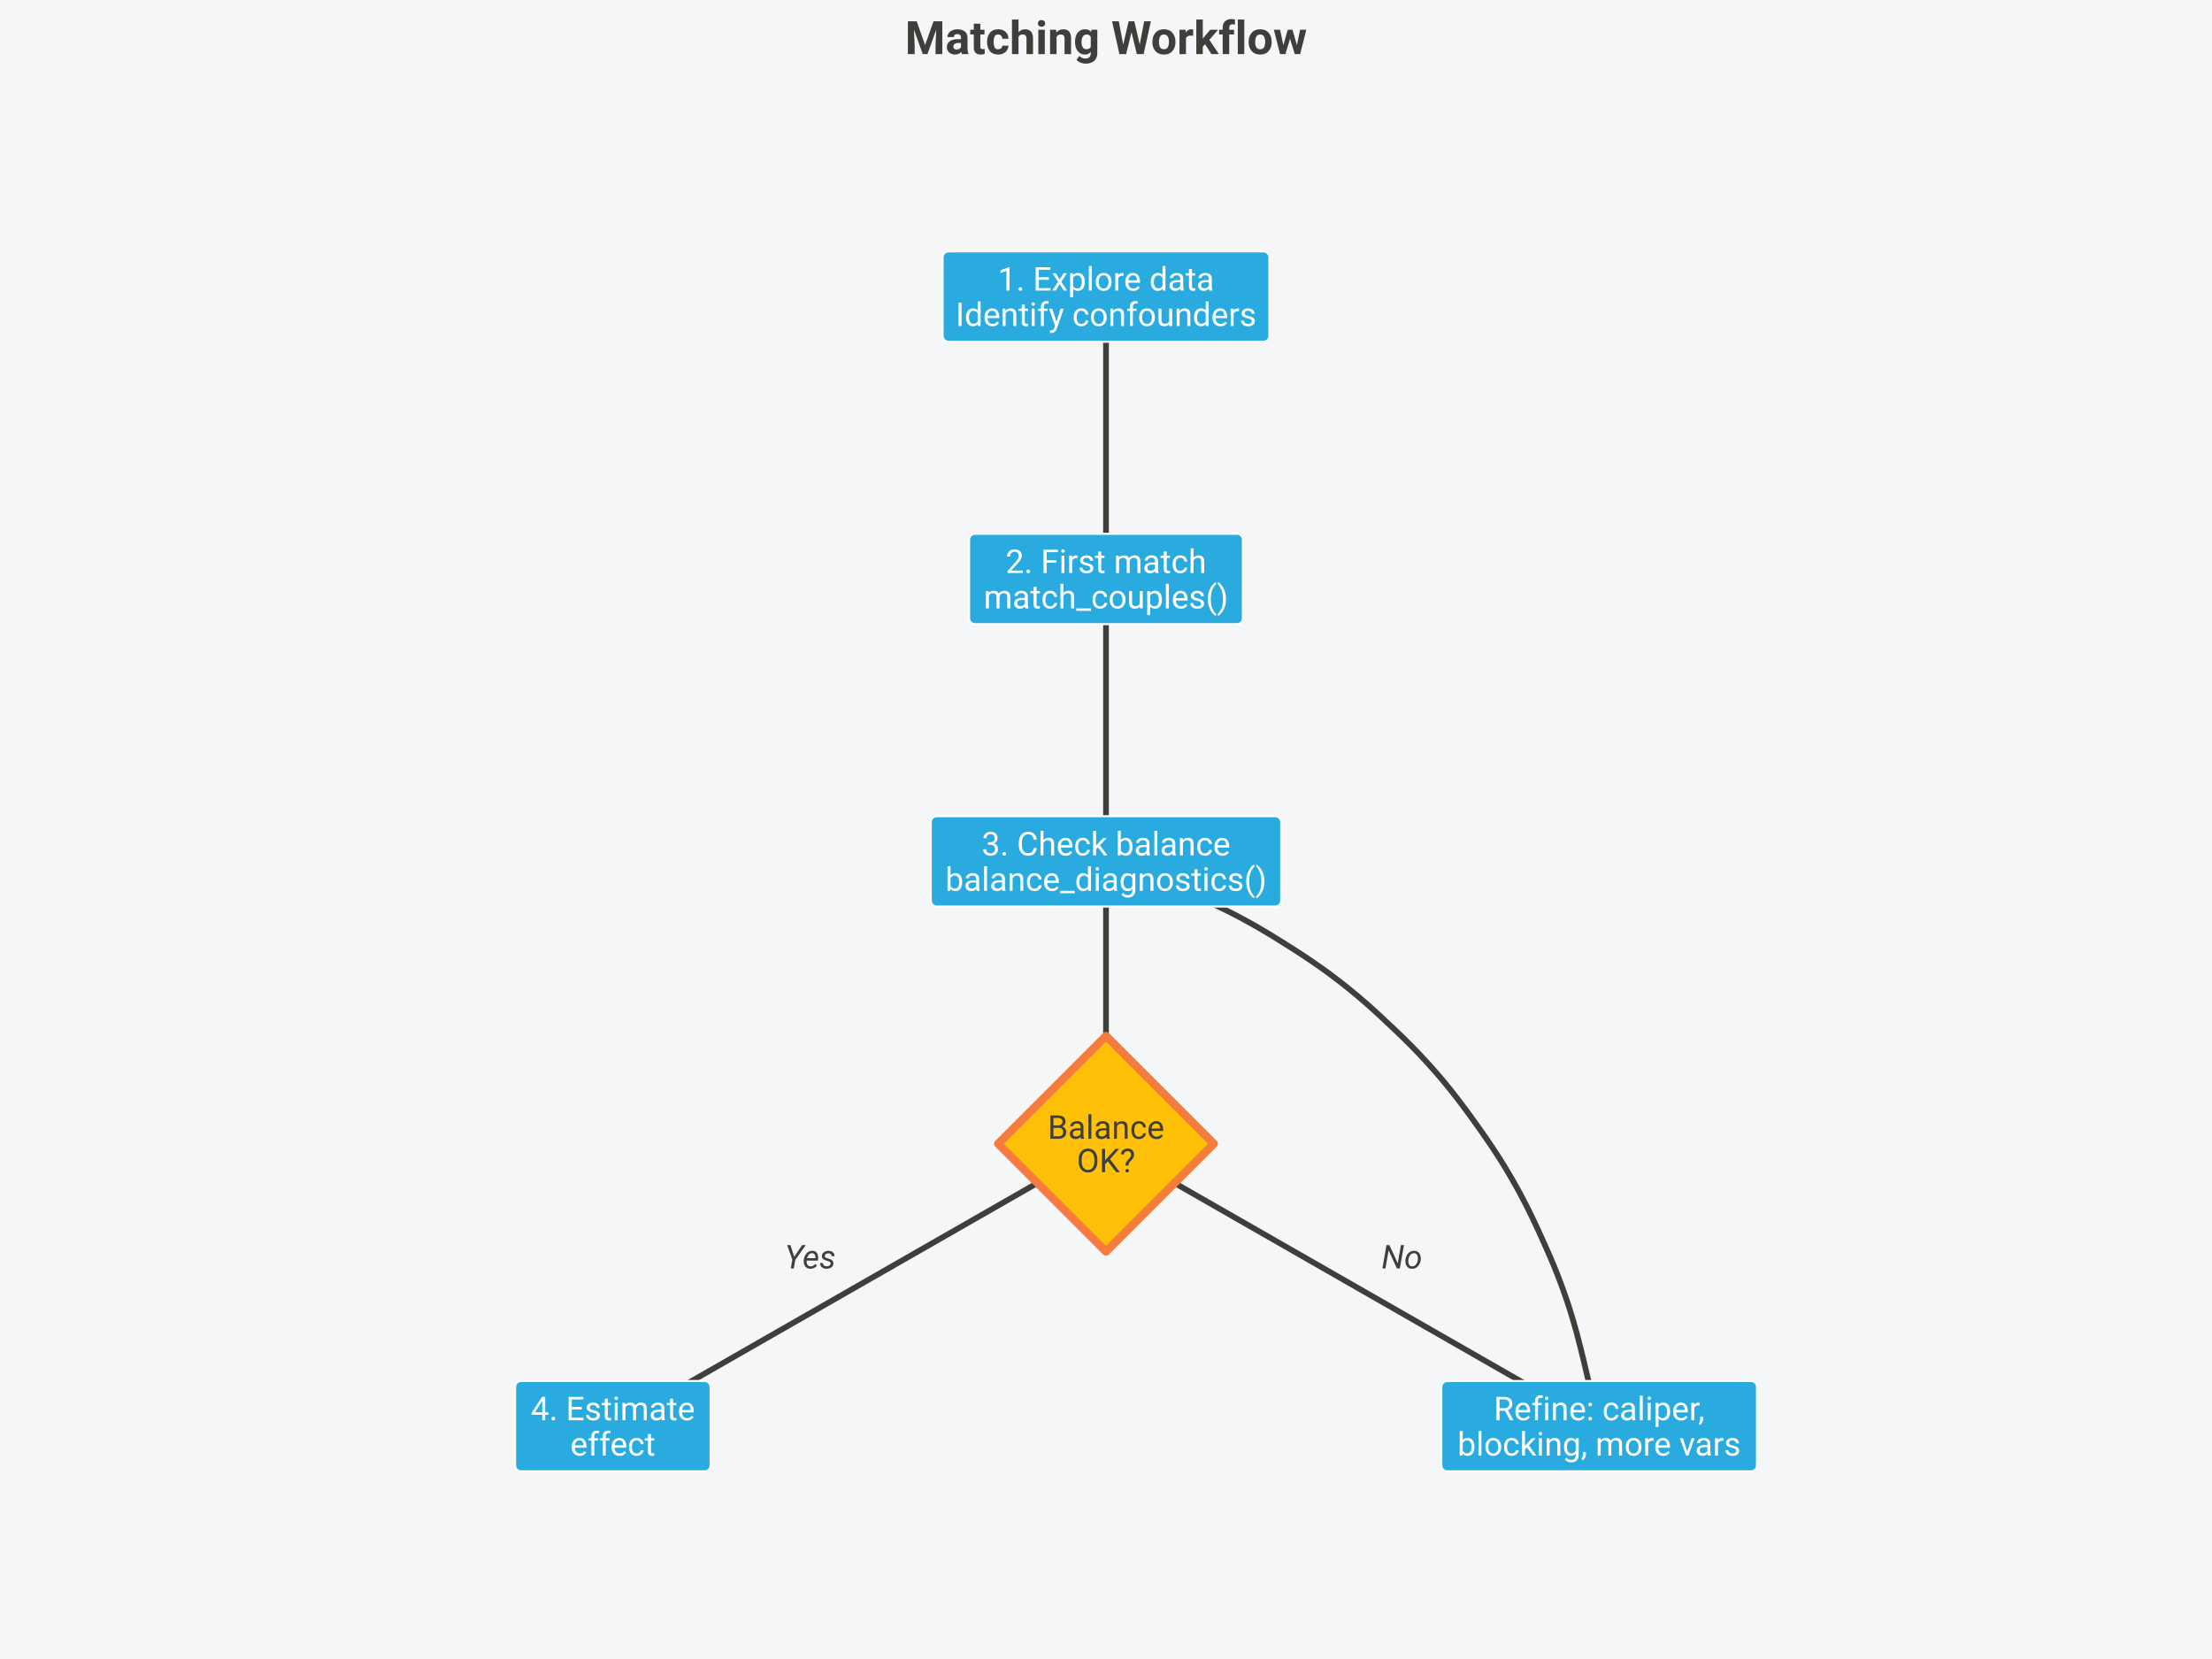
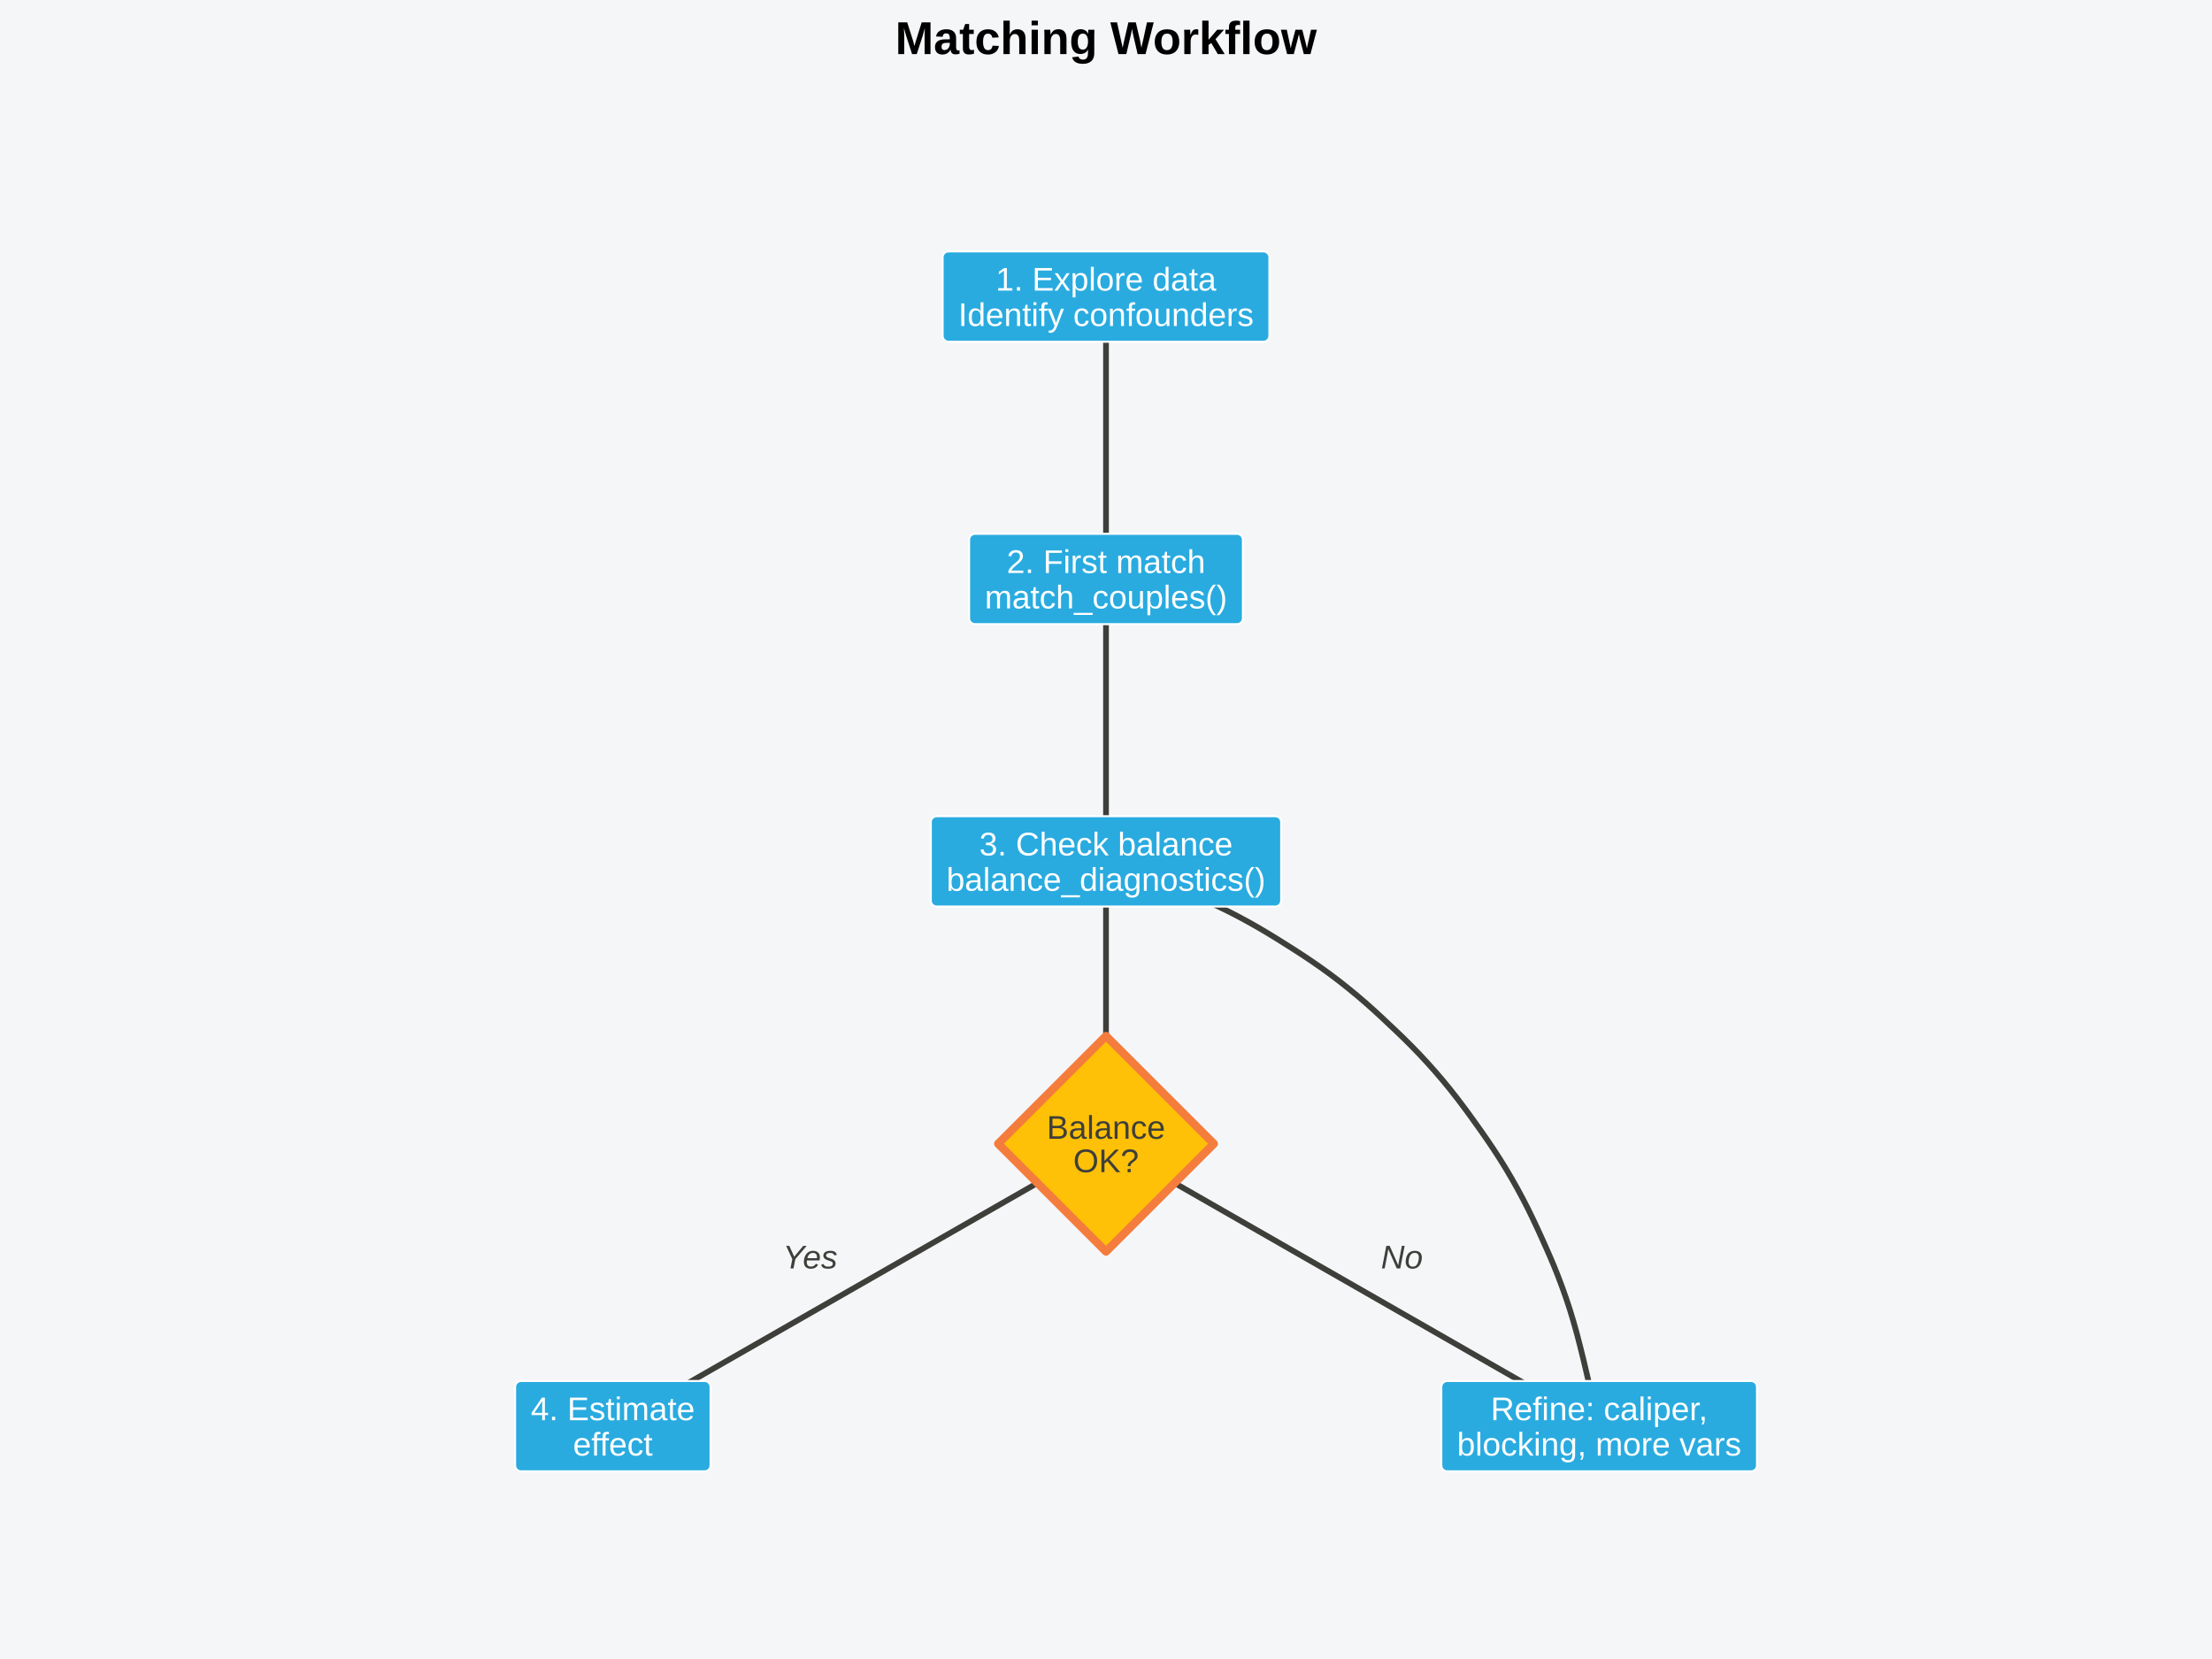
<svg xmlns="http://www.w3.org/2000/svg" width="576.00pt" height="432.00pt" viewBox="0 0 576.00 432.00">
  <g class="svglite">
    <defs>
      <style type="text/css">
-     /* theme-aware-processed */
-     .svglite line, .svglite polyline, .svglite polygon, .svglite path, .svglite circle {
+     .svglite line, .svglite polyline, .svglite polygon, .svglite path, .svglite rect, .svglite circle {
      fill: none;
-       stroke: #3E3F3A;
-       stroke-linecap: round;
-       stroke-linejoin: round;
-       stroke-miterlimit: 10.00;
-     }
-     .svglite &gt; g &gt; rect {
-       fill: none;
-       stroke: #3E3F3A;
+       stroke: #000000;
      stroke-linecap: round;
      stroke-linejoin: round;
      stroke-miterlimit: 10.00;
    }
    .svglite text {
      white-space: pre;
-       fill: #3E3F3A;
    }
    .svglite g.glyphgroup path {
      fill: inherit;
      stroke: none;
    }
  </style>
    </defs>
    <rect width="100%" height="100%" style="stroke: none; fill: #F5F6F8;" />
    <defs>
      <clipPath id="cpMC4wMHw1NzYuMDB8MC4wMHw0MzIuMDA=">
        <rect x="0.00" y="0.00" width="576.00" height="432.00" />
      </clipPath>
    </defs>
    <g clip-path="url(#cpMC4wMHw1NzYuMDB8MC4wMHw0MzIuMDA=)">
-       <rect x="0.00" y="0" width="576.00" height="432.00" style="stroke-width: 1.07; stroke: none;" /> fill: #F5F6F8;' /&gt;
- </g>
+       <rect x="0.00" y="0" width="576.00" height="432.00" style="stroke-width: 1.07; stroke: none;" />
+     </g>
    <defs>
      <clipPath id="cpNS40OHw1NzAuNTJ8MjIuMDh8NDI2LjUy">
        <rect x="5.48" y="22.08" width="565.04" height="404.44" />
      </clipPath>
    </defs>
    <g clip-path="url(#cpNS40OHw1NzAuNTJ8MjIuMDh8NDI2LjUy)">
-       <rect x="5.48" y="22.08" width="565.04" height="404.44" style="stroke-width: 1.07; stroke: none;" /> fill: #F5F6F8;' /&gt;
- <line x1="288.00" y1="77.23" x2="288.00" y2="150.76" style="stroke-width: 1.49; stroke: #3E3F3A; stroke-linecap: butt;" />
+       <rect x="5.48" y="22.08" width="565.04" height="404.44" style="stroke-width: 1.07; stroke: none;" />
+       <line x1="288.00" y1="77.23" x2="288.00" y2="150.76" style="stroke-width: 1.49; stroke: #3E3F3A; stroke-linecap: butt;" />
      <polygon points="285.87,147.08 288.00,150.76 290.13,147.08 " style="stroke-width: 1.49; stroke: #3E3F3A; stroke-linecap: butt; fill: #3E3F3A;" />
      <line x1="288.00" y1="150.76" x2="288.00" y2="224.30" style="stroke-width: 1.49; stroke: #3E3F3A; stroke-linecap: butt;" />
      <polygon points="285.87,220.62 288.00,224.30 290.13,220.62 " style="stroke-width: 1.49; stroke: #3E3F3A; stroke-linecap: butt; fill: #3E3F3A;" />
      <line x1="288.00" y1="224.30" x2="288.00" y2="297.83" style="stroke-width: 1.49; stroke: #3E3F3A; stroke-linecap: butt;" />
      <polygon points="285.87,294.15 288.00,297.83 290.13,294.15 " style="stroke-width: 1.49; stroke: #3E3F3A; stroke-linecap: butt; fill: #3E3F3A;" />
      <line x1="288.00" y1="297.83" x2="159.58" y2="371.37" style="stroke-width: 1.49; stroke: #3E3F3A; stroke-linecap: butt;" />
      <polygon points="161.72,367.69 159.58,371.37 163.83,371.38 " style="stroke-width: 1.49; stroke: #3E3F3A; stroke-linecap: butt; fill: #3E3F3A;" />
      <line x1="288.00" y1="297.83" x2="416.42" y2="371.37" style="stroke-width: 1.49; stroke: #3E3F3A; stroke-linecap: butt;" />
      <polygon points="412.17,371.38 416.42,371.37 414.28,367.69 " style="stroke-width: 1.49; stroke: #3E3F3A; stroke-linecap: butt; fill: #3E3F3A;" />
      <polyline points="416.42,371.37 416.39,371.23 416.18,370.37 415.72,368.40 415.00,365.38 414.12,361.66 413.19,357.73 412.30,353.94 411.42,350.40 410.56,347.09 409.68,343.97 408.77,340.96 407.83,338.12 406.79,335.18 405.71,332.31 404.61,329.56 403.50,326.95 402.42,324.50 401.37,322.16 400.30,319.82 399.16,317.39 397.92,314.84 396.56,312.19 395.11,309.49 393.66,306.92 392.08,304.24 390.46,301.63 388.84,299.14 387.26,296.80 385.73,294.60 384.24,292.51 382.74,290.42 381.15,288.26 379.44,286.00 377.60,283.66 375.65,281.28 373.73,279.04 371.66,276.72 369.57,274.47 367.50,272.34 365.50,270.35 363.57,268.49 361.70,266.73 359.83,264.97 357.86,263.15 355.74,261.26 353.48,259.32 351.11,257.37 348.80,255.54 346.32,253.66 343.83,251.86 341.39,250.17 339.04,248.60 336.79,247.15 334.62,245.78 332.44,244.41 330.15,243.01 327.71,241.57 325.12,240.10 322.42,238.64 319.79,237.29 316.99,235.93 314.14,234.62 311.16,233.33 307.98,232.02 304.58,230.68 300.94,229.28 297.17,227.83 293.62,226.46 290.75,225.36 288.91,224.65 288.12,224.34 288.00,224.30 " style="stroke-width: 1.49; stroke: #3E3F3A; stroke-linecap: butt;" />
      <polygon points="292.20,223.64 288.00,224.30 290.67,227.60 " style="stroke-width: 1.49; stroke: #3E3F3A; stroke-linecap: butt; fill: #3E3F3A;" />
-       <text x="210.95" y="330.30" text-anchor="middle" style="font-size: 8.54px; font-style: italic;fill: #3E3F3A; font-family: &quot;Roboto&quot;, -apple-system, BlinkMacSystemFont, &quot;Segoe UI&quot;, system-ui, sans-serif;" textLength="14.23px" lengthAdjust="spacingAndGlyphs">Yes</text>
-       <text x="365.05" y="330.30" text-anchor="middle" style="font-size: 8.54px; font-style: italic;fill: #3E3F3A; font-family: &quot;Roboto&quot;, -apple-system, BlinkMacSystemFont, &quot;Segoe UI&quot;, system-ui, sans-serif;" textLength="10.91px" lengthAdjust="spacingAndGlyphs">No</text>
+       <text x="210.95" y="330.30" text-anchor="middle" style="font-size: 8.54px; font-style: italic;fill: #3E3F3A; font-family: &quot;Arial&quot;;" textLength="14.23px" lengthAdjust="spacingAndGlyphs">Yes</text>
+       <text x="365.05" y="330.30" text-anchor="middle" style="font-size: 8.54px; font-style: italic;fill: #3E3F3A; font-family: &quot;Arial&quot;;" textLength="10.91px" lengthAdjust="spacingAndGlyphs">No</text>
      <polygon points="246.99,88.99 329.01,88.99 328.95,88.99 329.20,88.98 329.44,88.93 329.67,88.84 329.89,88.72 330.08,88.56 330.24,88.38 330.37,88.17 330.47,87.94 330.53,87.70 330.55,87.45 330.55,87.45 330.55,67.00 330.55,67.00 330.53,66.75 330.47,66.51 330.37,66.29 330.24,66.08 330.08,65.89 329.89,65.74 329.67,65.61 329.44,65.52 329.20,65.48 329.01,65.46 246.99,65.46 247.17,65.48 246.92,65.47 246.68,65.50 246.44,65.56 246.22,65.67 246.01,65.81 245.84,65.98 245.69,66.18 245.57,66.40 245.49,66.63 245.45,66.88 245.45,67.00 245.45,87.45 245.45,87.33 245.45,87.58 245.49,87.82 245.57,88.06 245.69,88.27 245.84,88.47 246.01,88.64 246.22,88.78 246.44,88.89 246.68,88.96 246.92,88.99 " style="stroke-width: 0.53; stroke: #FFFFFF; fill: #29ABE0;" />
-       <text x="288.00" y="75.67" text-anchor="middle" style="font-size: 8.54px;fill: #FFFFFF; font-family: &quot;Roboto&quot;, -apple-system, BlinkMacSystemFont, &quot;Segoe UI&quot;, system-ui, sans-serif;" textLength="57.44px" lengthAdjust="spacingAndGlyphs">1. Explore data</text>
-       <text x="288.00" y="84.89" text-anchor="middle" style="font-size: 8.54px;fill: #FFFFFF; font-family: &quot;Roboto&quot;, -apple-system, BlinkMacSystemFont, &quot;Segoe UI&quot;, system-ui, sans-serif;" textLength="76.91px" lengthAdjust="spacingAndGlyphs">Identify confounders</text>
+       <text x="288.00" y="75.67" text-anchor="middle" style="font-size: 8.54px;fill: #FFFFFF; font-family: &quot;Arial&quot;;" textLength="57.44px" lengthAdjust="spacingAndGlyphs">1. Explore data</text>
+       <text x="288.00" y="84.89" text-anchor="middle" style="font-size: 8.54px;fill: #FFFFFF; font-family: &quot;Arial&quot;;" textLength="76.91px" lengthAdjust="spacingAndGlyphs">Identify confounders</text>
      <polygon points="253.88,162.53 322.12,162.53 322.05,162.52 322.30,162.51 322.54,162.46 322.77,162.38 322.99,162.25 323.18,162.10 323.34,161.91 323.48,161.70 323.57,161.48 323.63,161.24 323.65,160.99 323.65,160.99 323.65,140.54 323.65,140.54 323.63,140.29 323.57,140.05 323.48,139.82 323.34,139.61 323.18,139.43 322.99,139.27 322.77,139.15 322.54,139.06 322.30,139.01 322.12,139.00 253.88,139.00 254.07,139.01 253.82,139.00 253.58,139.03 253.34,139.10 253.12,139.21 252.91,139.35 252.73,139.52 252.59,139.72 252.47,139.93 252.39,140.17 252.35,140.41 252.35,140.54 252.35,160.99 252.35,160.87 252.35,161.11 252.39,161.36 252.47,161.59 252.59,161.81 252.73,162.01 252.91,162.18 253.12,162.32 253.34,162.43 253.58,162.49 253.82,162.52 " style="stroke-width: 0.53; stroke: #FFFFFF; fill: #29ABE0;" />
-       <text x="288.00" y="149.21" text-anchor="middle" style="font-size: 8.54px;fill: #FFFFFF; font-family: &quot;Roboto&quot;, -apple-system, BlinkMacSystemFont, &quot;Segoe UI&quot;, system-ui, sans-serif;" textLength="51.72px" lengthAdjust="spacingAndGlyphs">2. First match</text>
-       <text x="288.00" y="158.43" text-anchor="middle" style="font-size: 8.54px;fill: #FFFFFF; font-family: &quot;Roboto&quot;, -apple-system, BlinkMacSystemFont, &quot;Segoe UI&quot;, system-ui, sans-serif;" textLength="63.11px" lengthAdjust="spacingAndGlyphs">match_couples()</text>
+       <text x="288.00" y="149.21" text-anchor="middle" style="font-size: 8.54px;fill: #FFFFFF; font-family: &quot;Arial&quot;;" textLength="51.72px" lengthAdjust="spacingAndGlyphs">2. First match</text>
+       <text x="288.00" y="158.43" text-anchor="middle" style="font-size: 8.54px;fill: #FFFFFF; font-family: &quot;Arial&quot;;" textLength="63.11px" lengthAdjust="spacingAndGlyphs">match_couples()</text>
      <polygon points="243.92,236.06 332.08,236.06 332.02,236.06 332.27,236.05 332.51,236.00 332.74,235.91 332.96,235.79 333.15,235.63 333.31,235.45 333.44,235.24 333.54,235.01 333.60,234.77 333.62,234.52 333.62,234.52 333.62,214.07 333.62,214.07 333.60,213.83 333.54,213.59 333.44,213.36 333.31,213.15 333.15,212.96 332.96,212.81 332.74,212.68 332.51,212.60 332.27,212.55 332.08,212.54 243.92,212.54 244.10,212.55 243.85,212.54 243.61,212.57 243.37,212.64 243.15,212.74 242.94,212.88 242.77,213.05 242.62,213.25 242.50,213.47 242.42,213.70 242.38,213.95 242.38,214.07 242.38,234.52 242.38,234.40 242.38,234.65 242.42,234.89 242.50,235.13 242.62,235.35 242.77,235.54 242.94,235.71 243.15,235.86 243.37,235.96 243.61,236.03 243.85,236.06 " style="stroke-width: 0.53; stroke: #FFFFFF; fill: #29ABE0;" />
-       <text x="288.00" y="222.75" text-anchor="middle" style="font-size: 8.54px;fill: #FFFFFF; font-family: &quot;Roboto&quot;, -apple-system, BlinkMacSystemFont, &quot;Segoe UI&quot;, system-ui, sans-serif;" textLength="65.97px" lengthAdjust="spacingAndGlyphs">3. Check balance</text>
-       <text x="288.00" y="231.96" text-anchor="middle" style="font-size: 8.54px;fill: #FFFFFF; font-family: &quot;Roboto&quot;, -apple-system, BlinkMacSystemFont, &quot;Segoe UI&quot;, system-ui, sans-serif;" textLength="83.05px" lengthAdjust="spacingAndGlyphs">balance_diagnostics()</text>
+       <text x="288.00" y="222.75" text-anchor="middle" style="font-size: 8.54px;fill: #FFFFFF; font-family: &quot;Arial&quot;;" textLength="65.97px" lengthAdjust="spacingAndGlyphs">3. Check balance</text>
+       <text x="288.00" y="231.96" text-anchor="middle" style="font-size: 8.54px;fill: #FFFFFF; font-family: &quot;Arial&quot;;" textLength="83.05px" lengthAdjust="spacingAndGlyphs">balance_diagnostics()</text>
      <polygon points="135.67,383.13 183.49,383.13 183.43,383.13 183.68,383.12 183.92,383.07 184.15,382.98 184.37,382.86 184.56,382.70 184.72,382.52 184.85,382.31 184.95,382.08 185.01,381.84 185.03,381.60 185.03,381.60 185.03,361.14 185.03,361.14 185.01,360.90 184.95,360.66 184.85,360.43 184.72,360.22 184.56,360.03 184.37,359.88 184.15,359.75 183.92,359.67 183.68,359.62 183.49,359.61 135.67,359.61 135.85,359.62 135.61,359.61 135.36,359.64 135.12,359.71 134.90,359.81 134.70,359.95 134.52,360.12 134.37,360.32 134.26,360.54 134.18,360.77 134.14,361.02 134.13,361.14 134.13,381.60 134.14,381.47 134.14,381.72 134.18,381.96 134.26,382.20 134.37,382.42 134.52,382.61 134.70,382.79 134.90,382.93 135.12,383.03 135.36,383.10 135.61,383.13 " style="stroke-width: 0.53; stroke: #FFFFFF; fill: #29ABE0;" />
-       <text x="159.58" y="369.82" text-anchor="middle" style="font-size: 8.54px;fill: #FFFFFF; font-family: &quot;Roboto&quot;, -apple-system, BlinkMacSystemFont, &quot;Segoe UI&quot;, system-ui, sans-serif;" textLength="42.70px" lengthAdjust="spacingAndGlyphs">4. Estimate</text>
-       <text x="159.58" y="379.03" text-anchor="middle" style="font-size: 8.54px;fill: #FFFFFF; font-family: &quot;Roboto&quot;, -apple-system, BlinkMacSystemFont, &quot;Segoe UI&quot;, system-ui, sans-serif;" textLength="20.73px" lengthAdjust="spacingAndGlyphs">effect</text>
+       <text x="159.58" y="369.82" text-anchor="middle" style="font-size: 8.54px;fill: #FFFFFF; font-family: &quot;Arial&quot;;" textLength="42.70px" lengthAdjust="spacingAndGlyphs">4. Estimate</text>
+       <text x="159.58" y="379.03" text-anchor="middle" style="font-size: 8.54px;fill: #FFFFFF; font-family: &quot;Arial&quot;;" textLength="20.73px" lengthAdjust="spacingAndGlyphs">effect</text>
      <polygon points="376.85,383.13 455.99,383.13 455.93,383.13 456.17,383.12 456.41,383.07 456.65,382.98 456.86,382.86 457.05,382.70 457.22,382.52 457.35,382.31 457.44,382.08 457.50,381.84 457.52,381.60 457.52,381.60 457.52,361.14 457.52,361.14 457.50,360.90 457.44,360.66 457.35,360.43 457.22,360.22 457.05,360.03 456.86,359.88 456.65,359.75 456.41,359.67 456.17,359.62 455.99,359.61 376.85,359.61 377.04,359.62 376.79,359.61 376.54,359.64 376.31,359.71 376.08,359.81 375.88,359.95 375.70,360.12 375.55,360.32 375.44,360.54 375.36,360.77 375.32,361.02 375.31,361.14 375.31,381.60 375.32,381.47 375.32,381.72 375.36,381.96 375.44,382.20 375.55,382.42 375.70,382.61 375.88,382.79 376.08,382.93 376.31,383.03 376.54,383.10 376.79,383.13 " style="stroke-width: 0.53; stroke: #FFFFFF; fill: #29ABE0;" />
-       <text x="416.42" y="369.82" text-anchor="middle" style="font-size: 8.54px;fill: #FFFFFF; font-family: &quot;Roboto&quot;, -apple-system, BlinkMacSystemFont, &quot;Segoe UI&quot;, system-ui, sans-serif;" textLength="56.47px" lengthAdjust="spacingAndGlyphs">Refine: caliper,</text>
-       <text x="416.42" y="379.03" text-anchor="middle" style="font-size: 8.54px;fill: #FFFFFF; font-family: &quot;Roboto&quot;, -apple-system, BlinkMacSystemFont, &quot;Segoe UI&quot;, system-ui, sans-serif;" textLength="74.02px" lengthAdjust="spacingAndGlyphs">blocking, more vars</text>
+       <text x="416.42" y="369.82" text-anchor="middle" style="font-size: 8.54px;fill: #FFFFFF; font-family: &quot;Arial&quot;;" textLength="56.47px" lengthAdjust="spacingAndGlyphs">Refine: caliper,</text>
+       <text x="416.42" y="379.03" text-anchor="middle" style="font-size: 8.54px;fill: #FFFFFF; font-family: &quot;Arial&quot;;" textLength="74.02px" lengthAdjust="spacingAndGlyphs">blocking, more vars</text>
      <polygon points="288.00,325.91 316.08,297.83 288.00,269.76 259.92,297.83 " style="stroke-width: 2.13; stroke: #F47C3C; fill: #FFC107;" />
-       <text x="288.00" y="296.54" text-anchor="middle" style="font-size: 8.54px;fill: #3E3F3A; font-family: &quot;Roboto&quot;, -apple-system, BlinkMacSystemFont, &quot;Segoe UI&quot;, system-ui, sans-serif;" textLength="30.84px" lengthAdjust="spacingAndGlyphs">Balance</text>
-       <text x="288.00" y="305.24" text-anchor="middle" style="font-size: 8.54px;fill: #3E3F3A; font-family: &quot;Roboto&quot;, -apple-system, BlinkMacSystemFont, &quot;Segoe UI&quot;, system-ui, sans-serif;" textLength="17.08px" lengthAdjust="spacingAndGlyphs">OK?</text>
+       <text x="288.00" y="296.54" text-anchor="middle" style="font-size: 8.54px;fill: #3E3F3A; font-family: &quot;Arial&quot;;" textLength="30.84px" lengthAdjust="spacingAndGlyphs">Balance</text>
+       <text x="288.00" y="305.24" text-anchor="middle" style="font-size: 8.54px;fill: #3E3F3A; font-family: &quot;Arial&quot;;" textLength="17.08px" lengthAdjust="spacingAndGlyphs">OK?</text>
    </g>
    <g clip-path="url(#cpMC4wMHw1NzYuMDB8MC4wMHw0MzIuMDA=)">
-       <text x="288.00" y="14.08" text-anchor="middle" style="font-size: 12.00px; font-weight: bold; font-family: &quot;Roboto&quot;, -apple-system, BlinkMacSystemFont, &quot;Segoe UI&quot;, system-ui, sans-serif;" textLength="109.75px" lengthAdjust="spacingAndGlyphs">Matching Workflow</text>
+       <text x="288.00" y="14.08" text-anchor="middle" style="font-size: 12.00px; font-weight: bold; font-family: &quot;Arial&quot;;" textLength="109.75px" lengthAdjust="spacingAndGlyphs">Matching Workflow</text>
    </g>
  </g>
</svg>
